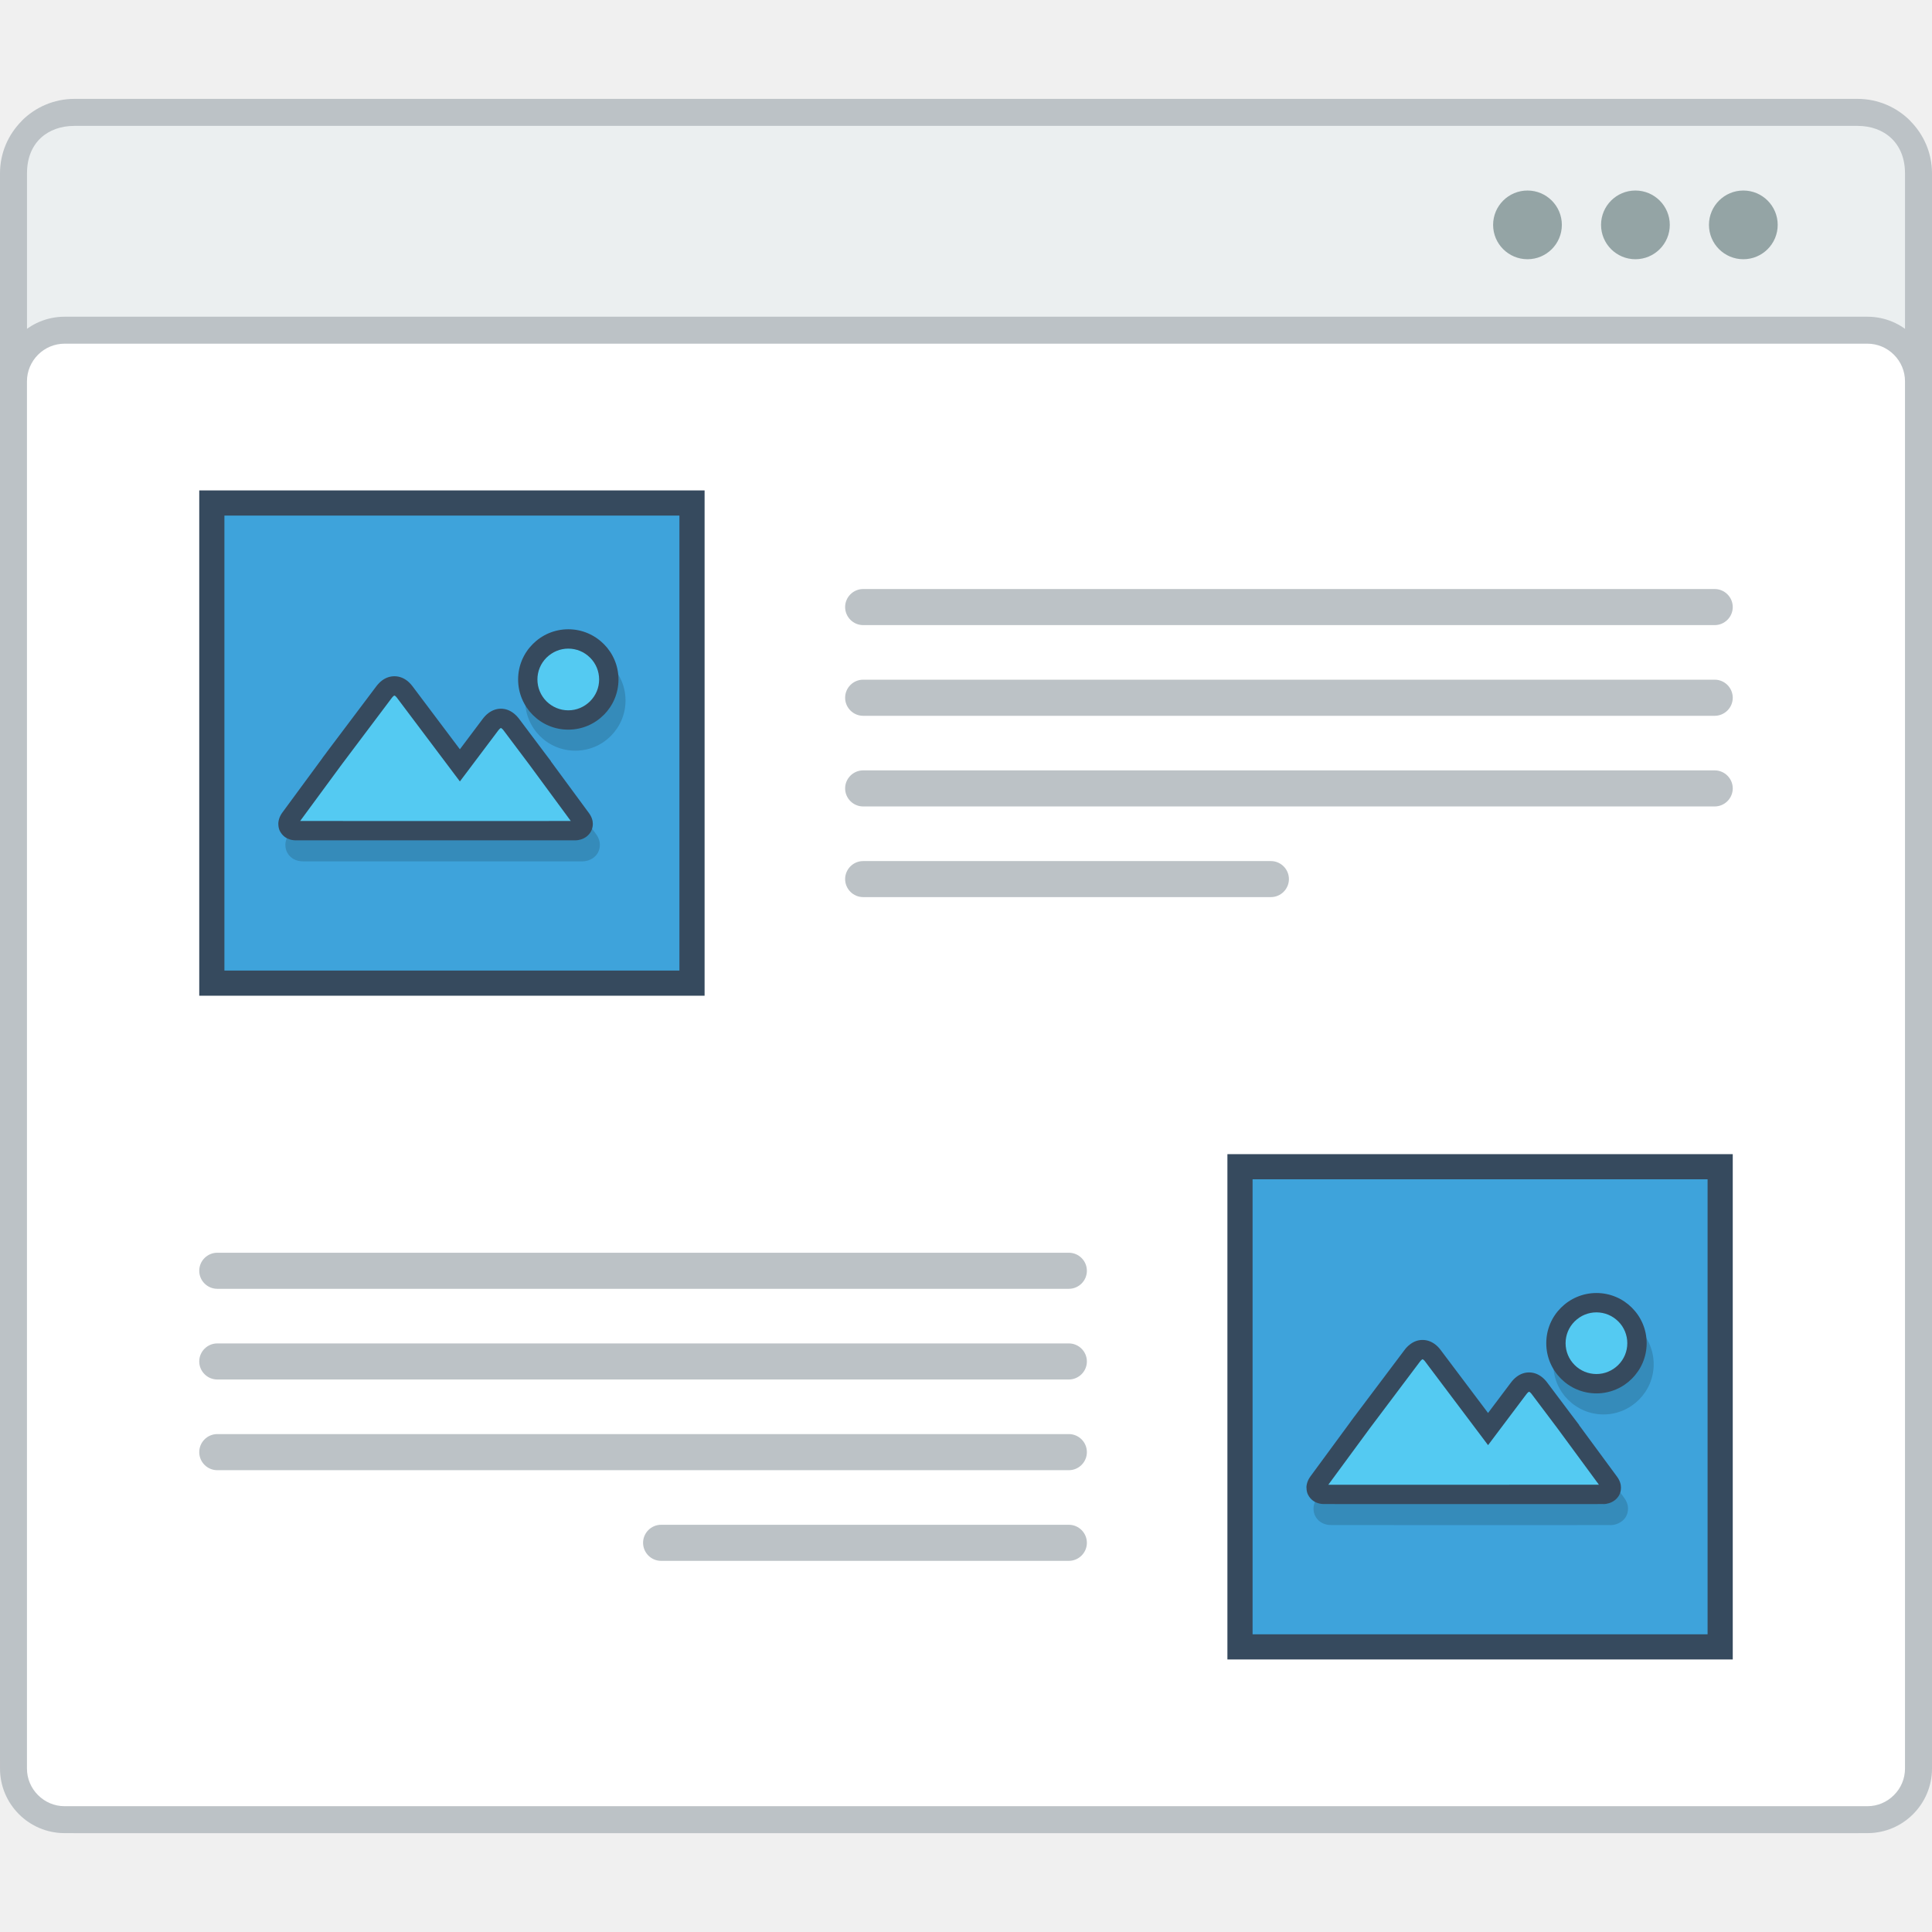
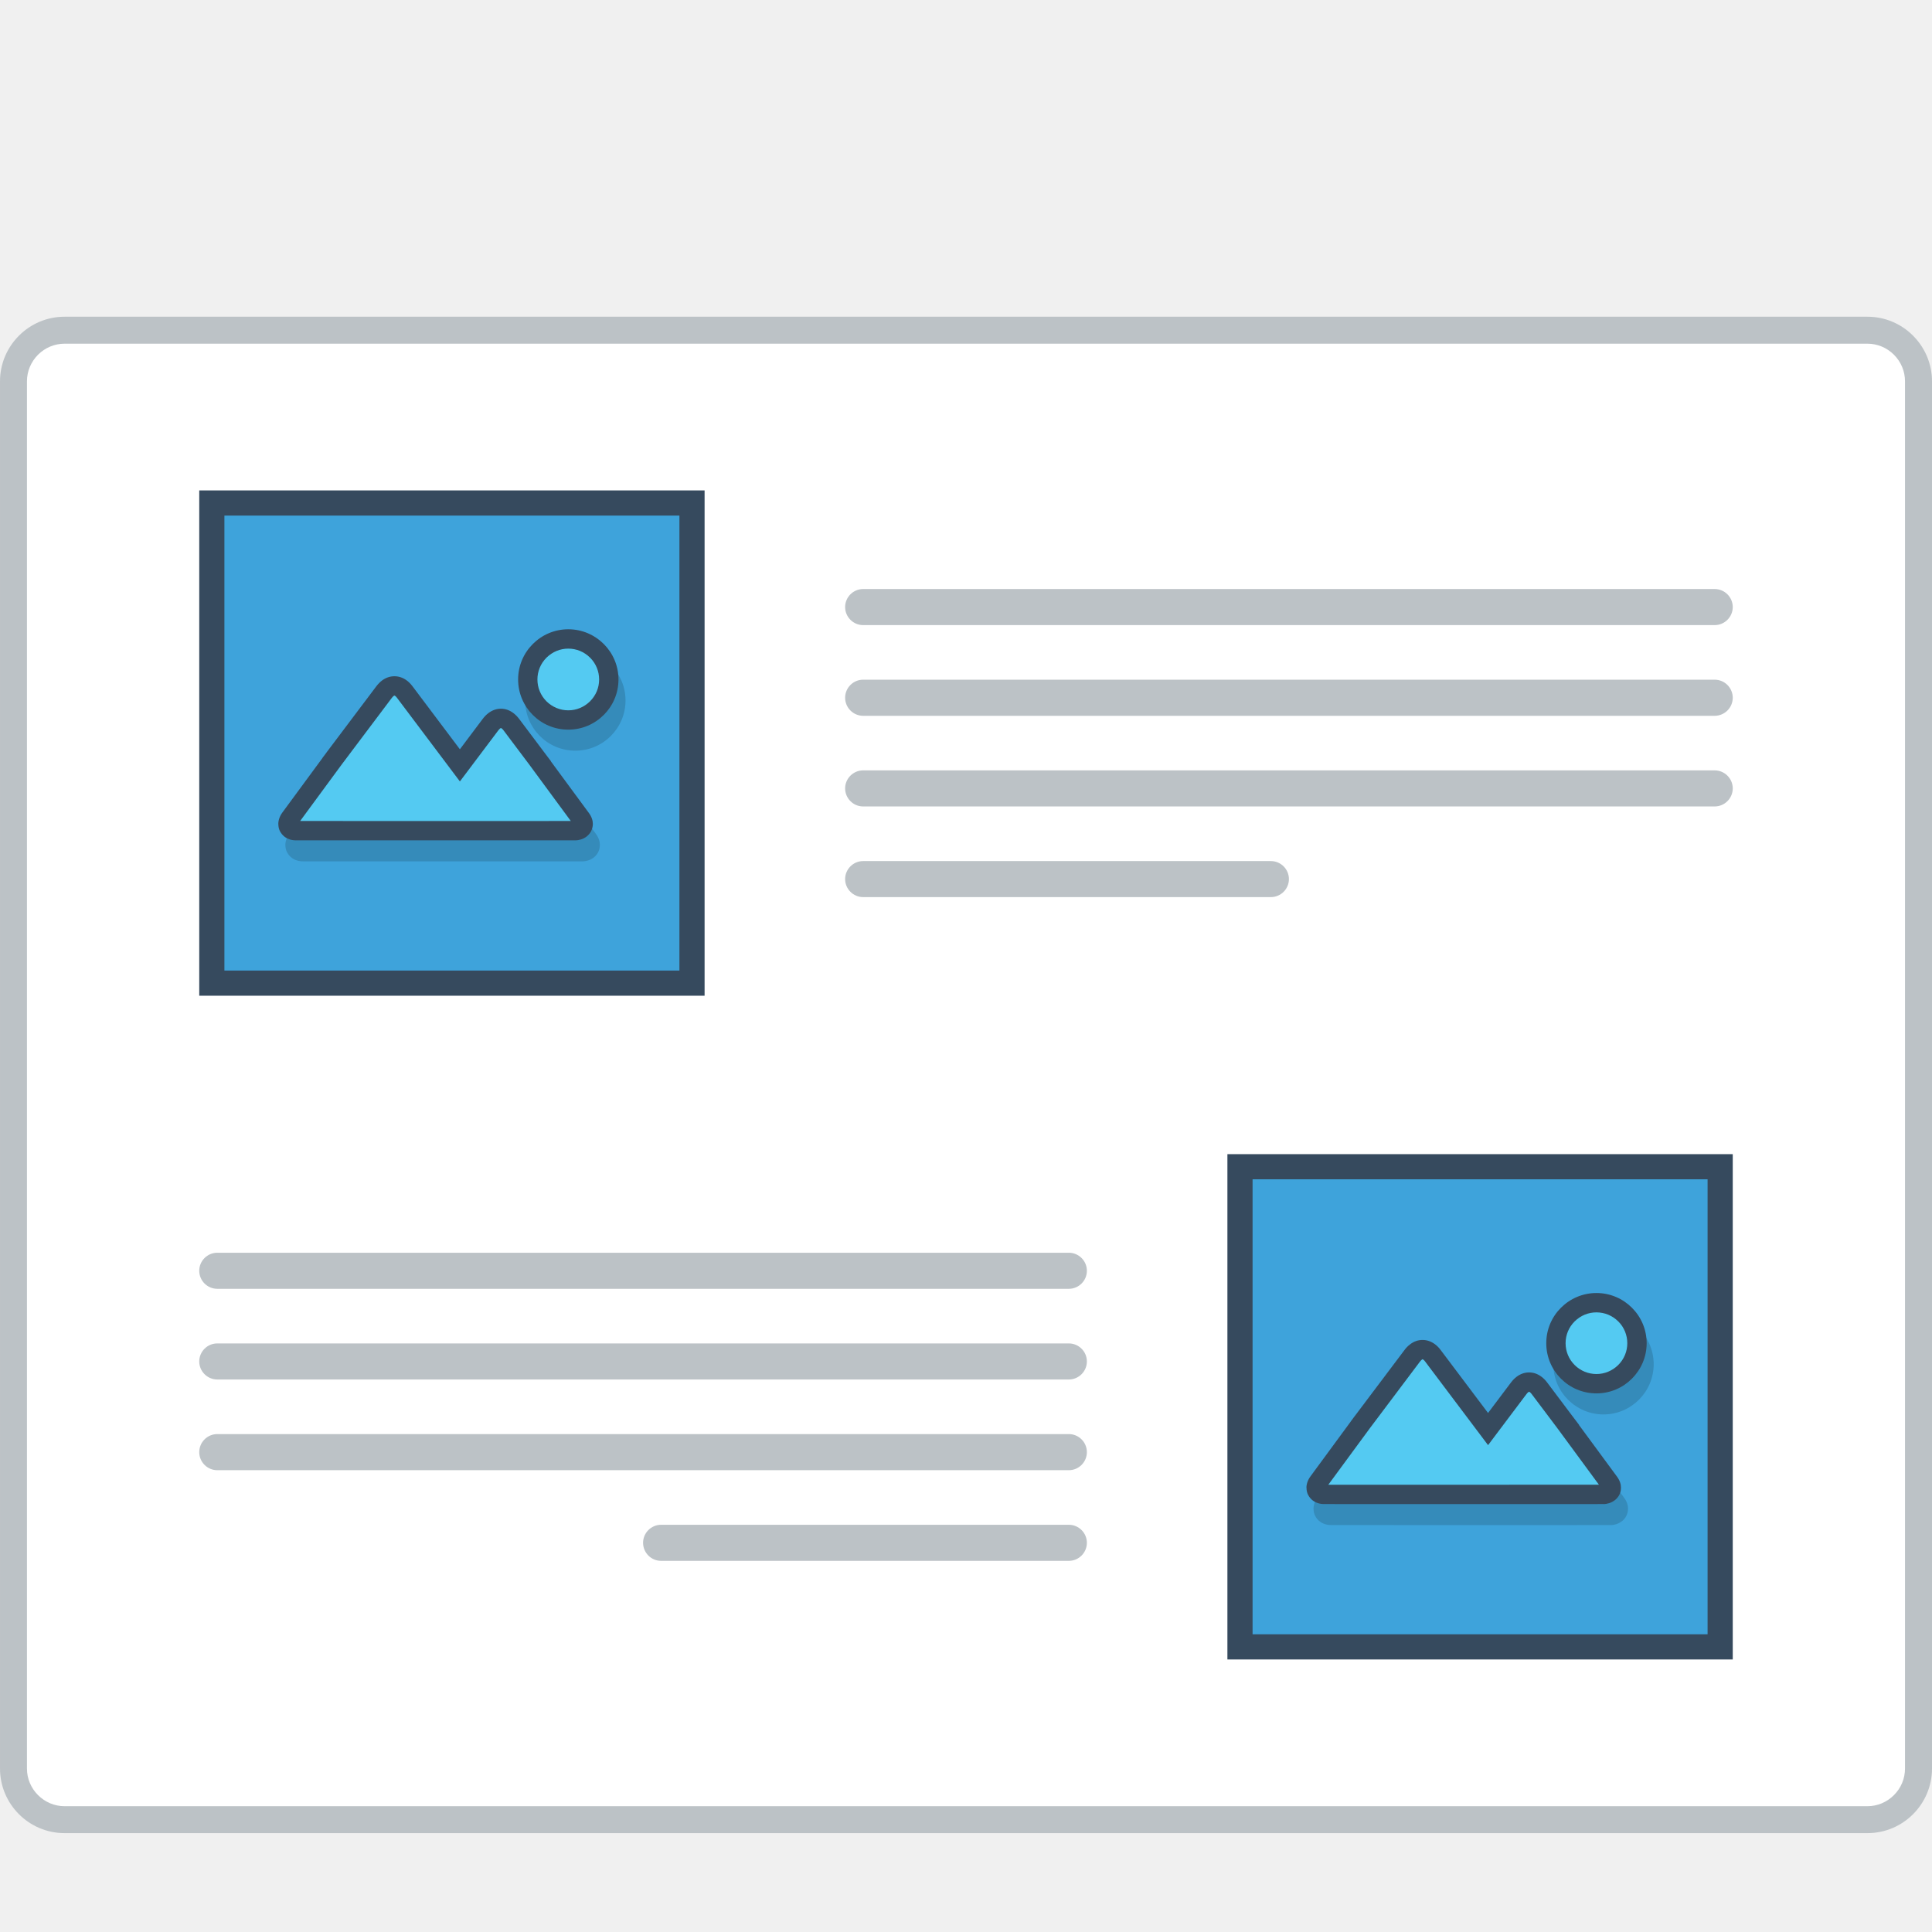
<svg xmlns="http://www.w3.org/2000/svg" version="1.0" id="Layer_1" x="0px" y="0px" width="800px" height="800px" viewBox="192.948 218.679 422.973 379.681" enable-background="new 0 0 800 800" xml:space="preserve">
  <g>
-     <path fill="#BCC2C6" d="M209.234,218.679h390.399c4.479,0,8.56,1.834,11.506,4.782v0.026c2.948,2.947,4.782,7.009,4.782,11.481   v347.111c0,4.473-1.834,8.542-4.782,11.489v0.018c-2.946,2.947-7.026,4.773-11.506,4.773H209.234   c-4.487,0-8.558-1.826-11.506-4.773v-0.018c-2.948-2.947-4.78-7.017-4.78-11.489V234.968c0-4.472,1.832-8.534,4.78-11.481v-0.026   C200.677,220.514,204.747,218.679,209.234,218.679" />
-     <path fill="#EBEFF0" d="M610.01,234.968v347.111c0,6.541-4.557,10.376-10.376,10.376H209.234c-5.812,0-10.374-3.726-10.374-10.376   V234.968c0-6.774,4.579-10.375,10.374-10.375h390.399C605.446,224.592,610.01,228.318,610.01,234.968" />
    <path fill="#BCC2C6" d="M207.083,266.372h394.703c3.895,0,7.429,1.583,9.982,4.146c2.561,2.562,4.153,6.097,4.153,9.99v303.724   c0,3.895-1.593,7.429-4.153,9.99c-2.554,2.556-6.088,4.138-9.982,4.138H207.083c-3.886,0-7.429-1.582-9.981-4.138   c-2.563-2.562-4.153-6.096-4.153-9.99V280.508c0-3.894,1.59-7.428,4.153-9.99C199.654,267.955,203.197,266.372,207.083,266.372" />
    <path fill-rule="evenodd" clip-rule="evenodd" fill="#FFFFFF" d="M207.083,272.276c-2.187,0-4.263,0.872-5.813,2.42   c-1.539,1.549-2.42,3.626-2.42,5.812v303.724c0,2.187,0.881,4.263,2.42,5.804c1.55,1.549,3.626,2.429,5.813,2.429h394.703   c2.187,0,4.262-0.88,5.803-2.429c1.55-1.541,2.421-3.617,2.421-5.804V280.508c0-2.194-0.871-4.262-2.421-5.812   c-1.541-1.549-3.626-2.42-5.803-2.42H207.083z" />
-     <path fill-rule="evenodd" clip-rule="evenodd" fill="#94A4A5" d="M550.987,238.745c4.154,0,7.528,3.366,7.528,7.521   c0,4.153-3.366,7.52-7.528,7.52c-4.153,0-7.521-3.367-7.521-7.52C543.467,242.111,546.834,238.745,550.987,238.745    M574.619,238.745c4.153,0,7.52,3.366,7.52,7.521c0,4.153-3.366,7.52-7.52,7.52s-7.528-3.367-7.528-7.52   C567.091,242.111,570.466,238.745,574.619,238.745z M527.363,238.745c4.153,0,7.52,3.366,7.52,7.521c0,4.153-3.366,7.52-7.52,7.52   c-4.154,0-7.528-3.367-7.528-7.52C519.835,242.111,523.209,238.745,527.363,238.745z" />
    <polygon fill="#364A5E" points="241.065,304.4 342.697,304.4 347.204,304.4 347.204,308.897 347.204,410.529 347.204,415.026   342.697,415.026 241.065,415.026 236.569,415.026 236.569,410.529 236.569,308.897 236.569,304.4  " />
    <rect x="242.079" y="309.911" fill="#3EA3DB" width="99.614" height="99.605" />
    <path opacity="0.15" fill="#010101" d="M323.168,346.13c-1.087-1.089-2.595-1.758-4.261-1.758c-1.667,0-3.176,0.669-4.264,1.758   c-1.089,1.089-1.759,2.596-1.759,4.262c0,1.659,0.678,3.174,1.767,4.263c1.09,1.088,2.597,1.767,4.256,1.767   c1.666,0,3.174-0.678,4.261-1.767c1.09-1.089,1.76-2.597,1.76-4.263S324.258,347.219,323.168,346.13 M318.907,339.405   c3.031,0,5.77,1.231,7.762,3.216l0.01,0.017c1.983,1.985,3.216,4.732,3.216,7.754c0,3.033-1.232,5.771-3.216,7.764l-0.01,0.008   c-1.992,1.993-4.73,3.215-7.762,3.215c-3.032,0-5.779-1.222-7.773-3.215c-1.982-1.994-3.215-4.739-3.215-7.772   c0-3.022,1.232-5.77,3.215-7.754l0.018-0.017C313.137,340.636,315.884,339.405,318.907,339.405z M313.647,366.337L313.647,366.337   l0.075,0.101l1.39,1.859l-0.016,0.017l8.341,11.322c0.594,0.821,0.846,1.642,0.846,2.412h-0.01c0,0.604-0.149,1.156-0.418,1.642   c-0.242,0.452-0.594,0.838-1.014,1.148c-0.678,0.502-1.565,0.779-2.453,0.779v-0.008l-20.962,0.008l-40.13-0.008   c-0.971,0-1.808-0.276-2.453-0.754c-0.442-0.326-0.804-0.745-1.047-1.24h-0.008c-0.234-0.468-0.36-0.996-0.36-1.566h-0.008   c0-0.82,0.293-1.708,0.903-2.545l8.784-11.941l-0.008-0.017l0.804-1.072l0.102-0.126l0.016-0.025l10.853-14.429   c0.387-0.511,0.806-0.93,1.249-1.265c0.847-0.636,1.774-0.955,2.737-0.946c0.955,0.008,1.878,0.327,2.706,0.946   c0.452,0.335,0.871,0.754,1.248,1.265l10.368,13.776l5.007-6.666c0.385-0.503,0.805-0.922,1.249-1.257   c0.827-0.628,1.75-0.946,2.721-0.954c0.956,0,1.876,0.31,2.721,0.954c0.444,0.327,0.863,0.746,1.248,1.257l5.504,7.319   L313.647,366.337z M318.034,380.666l-8.381-11.397l-0.353-0.485l-5.124-6.816l-0.018-0.018l-0.008,0.018l-5.795,7.704l-1.198,1.591   l-1.976,2.638l-1.978-2.638l-1.206-1.591l-11.139-14.814l-0.016-0.018l-0.008,0.018L270.31,368.85l-0.311,0.418l-8.382,11.397   l37.81,0.008L318.034,380.666z" />
    <path fill="#364A5E" d="M317.364,334.799c3.024,0,5.771,1.231,7.756,3.225l0.018,0.008c1.984,1.985,3.215,4.732,3.215,7.755   c0,3.031-1.23,5.778-3.215,7.763l-0.018,0.008c-1.984,1.993-4.731,3.216-7.756,3.216c-3.039,0-5.787-1.223-7.77-3.216   c-1.985-1.985-3.215-4.74-3.215-7.771c0-3.023,1.223-5.771,3.215-7.755l0.008-0.008   C311.587,336.031,314.335,334.799,317.364,334.799 M312.098,361.74v-0.008l0.076,0.108l1.397,1.851l-0.024,0.018l8.341,11.33   c0.595,0.813,0.854,1.633,0.854,2.403h-0.007c0,0.604-0.161,1.156-0.419,1.642c-0.252,0.46-0.604,0.837-1.014,1.147   c-0.688,0.502-1.566,0.779-2.462,0.779l0,0h-20.952h-40.141c-0.963,0-1.799-0.277-2.452-0.753c-0.443-0.335-0.795-0.754-1.048-1.24   h-0.008c-0.234-0.468-0.352-0.996-0.352-1.566h-0.01c0-0.829,0.286-1.716,0.905-2.555l8.785-11.941l-0.009-0.017l0.805-1.063   l0.092-0.134v0.009l0.016-0.034l10.862-14.429c0.386-0.511,0.805-0.93,1.239-1.264c0.854-0.637,1.784-0.947,2.748-0.938   c0.953,0,1.875,0.318,2.704,0.938c0.444,0.334,0.863,0.762,1.24,1.264l10.366,13.784l5.017-6.674   c0.376-0.502,0.796-0.921,1.239-1.256c0.839-0.628,1.76-0.946,2.722-0.954c0.964,0,1.884,0.318,2.729,0.954   c0.444,0.335,0.863,0.754,1.249,1.256l5.494,7.319L312.098,361.74z" />
    <path fill-rule="evenodd" clip-rule="evenodd" fill="#54CAF2" d="M312.618,340.988l-0.042,0.042   c-1.266,1.273-1.97,2.965-1.97,4.757c0,1.808,0.704,3.5,1.978,4.781c1.282,1.265,2.981,1.977,4.78,1.977   c1.793,0,3.452-0.703,4.74-1.951l0.043-0.05c1.272-1.273,1.969-2.957,1.969-4.757c0-1.776-0.688-3.468-1.942-4.732l-0.043-0.042   c-1.272-1.273-2.974-1.977-4.767-1.977C315.565,339.037,313.906,339.74,312.618,340.988 M258.661,376.772l39.217,0.008   l20.032-0.008l-9.136-12.412l-5.578-7.419c-0.109-0.15-0.243-0.302-0.402-0.419c-0.025-0.025-0.135-0.101-0.176-0.101   c-0.052,0-0.143,0.067-0.184,0.101c-0.151,0.117-0.285,0.269-0.403,0.428l-8.399,11.163l-13.743-18.272   c-0.116-0.16-0.249-0.319-0.399-0.428c-0.043-0.024-0.144-0.1-0.193-0.1c-0.042,0-0.143,0.076-0.176,0.093   c-0.15,0.117-0.286,0.276-0.402,0.427l-10.92,14.513L258.661,376.772z" />
    <polygon fill="#364A5E" points="466.171,449.713 567.794,449.713 572.3,449.713 572.3,454.211 572.3,555.834 572.3,560.339   567.794,560.339 466.171,560.339 461.665,560.339 461.665,555.834 461.665,454.211 461.665,449.713  " />
    <rect x="467.176" y="455.215" fill="#3EA3DB" width="99.612" height="99.615" />
    <path opacity="0.15" fill="#010101" d="M548.266,491.435c-1.09-1.088-2.597-1.758-4.263-1.758c-1.667,0-3.175,0.67-4.263,1.758   c-1.089,1.089-1.759,2.597-1.759,4.271c0,1.659,0.67,3.166,1.759,4.254c1.088,1.091,2.596,1.769,4.263,1.769   c1.666,0,3.173-0.678,4.263-1.769c1.089-1.088,1.767-2.595,1.767-4.254C550.032,494.031,549.354,492.523,548.266,491.435    M544.003,484.718c3.03,0,5.77,1.223,7.763,3.216l0.008,0.01c1.985,1.984,3.216,4.73,3.216,7.762c0,3.023-1.23,5.762-3.216,7.755   l-0.008,0.009c-1.993,1.984-4.732,3.225-7.763,3.225c-3.032,0-5.778-1.24-7.772-3.225c-1.985-1.985-3.216-4.731-3.216-7.764   c0-3.031,1.23-5.777,3.216-7.762l0.009-0.01C538.231,485.94,540.979,484.718,544.003,484.718z M538.743,511.65L538.743,511.65   l0.074,0.1l1.392,1.853l-0.017,0.016l8.332,11.332c0.604,0.811,0.854,1.631,0.854,2.403h-0.009c0,0.61-0.15,1.162-0.418,1.642   c-0.242,0.46-0.594,0.846-1.015,1.146c-0.686,0.502-1.564,0.786-2.453,0.786v-0.017l-20.961,0.017l-40.131-0.017   c-0.971,0-1.808-0.268-2.454-0.752c-0.443-0.318-0.803-0.739-1.045-1.241h-0.01c-0.233-0.469-0.36-0.988-0.36-1.557h-0.007   c0-0.828,0.285-1.708,0.904-2.554l8.785-11.943l-0.009-0.017l0.803-1.063l0.093-0.135h0.01l0.016-0.018l10.854-14.437   c0.385-0.502,0.803-0.93,1.247-1.256c0.847-0.645,1.776-0.956,2.737-0.956c0.964,0.01,1.878,0.329,2.707,0.956   c0.443,0.334,0.861,0.754,1.247,1.256l10.368,13.784l5.016-6.666c0.377-0.511,0.797-0.931,1.24-1.265   c0.829-0.627,1.749-0.945,2.722-0.945c0.954,0,1.875,0.309,2.722,0.938c0.443,0.334,0.861,0.754,1.246,1.272l5.503,7.311   L538.743,511.65z M543.132,525.97l-8.383-11.396l-0.352-0.477l-5.126-6.817l-0.016-0.018l-0.01,0.018l-5.795,7.704l-1.198,1.591   l-1.975,2.63l-1.985-2.63l-1.197-1.591l-11.146-14.823l-0.008-0.016l-0.008,0.016l-10.527,13.995l-0.311,0.426l-8.382,11.389   l37.81,0.01L543.132,525.97z" />
    <path fill="#364A5E" d="M542.462,480.112c3.022,0,5.769,1.231,7.754,3.216l0.008,0.008c1.994,1.985,3.227,4.732,3.227,7.765   c0,3.03-1.232,5.77-3.227,7.754l-0.008,0.017c-1.985,1.985-4.731,3.216-7.754,3.216c-3.04,0-5.787-1.23-7.772-3.216   c-1.993-1.993-3.217-4.74-3.217-7.771c0-3.032,1.224-5.779,3.217-7.765l0.01-0.008C536.683,481.344,539.43,480.112,542.462,480.112    M537.194,507.045h0.008l0.066,0.101l1.4,1.85l-0.025,0.018l8.34,11.33c0.595,0.82,0.846,1.634,0.846,2.403h-0.008   c0.008,0.611-0.141,1.165-0.41,1.651c-0.25,0.45-0.602,0.836-1.015,1.138c-0.686,0.504-1.572,0.787-2.462,0.787v-0.009   l-20.96,0.009l-40.131-0.009c-0.962,0-1.808-0.274-2.454-0.754c-0.443-0.326-0.795-0.745-1.046-1.239h-0.009   c-0.234-0.469-0.353-0.996-0.353-1.565h-0.016c0-0.829,0.294-1.709,0.913-2.545l8.776-11.943v-0.017l0.795-1.071l0.101-0.134v0.008   l0.018-0.025l10.86-14.429c0.377-0.512,0.797-0.93,1.248-1.265c0.846-0.644,1.769-0.954,2.731-0.946   c0.962,0,1.876,0.326,2.712,0.946c0.444,0.335,0.864,0.753,1.239,1.265l10.369,13.776l5.016-6.667   c0.377-0.502,0.796-0.929,1.24-1.263c0.836-0.63,1.758-0.948,2.721-0.948c0.955,0,1.884,0.311,2.729,0.948   c0.444,0.334,0.863,0.752,1.241,1.263l5.5,7.319L537.194,507.045z" />
    <path fill-rule="evenodd" clip-rule="evenodd" fill="#54CAF2" d="M537.722,486.292l-0.051,0.051   c-1.272,1.272-1.968,2.956-1.968,4.758c0,1.799,0.703,3.5,1.978,4.772c1.271,1.272,2.981,1.976,4.781,1.976   c1.791,0,3.449-0.703,4.731-1.942l0.049-0.051c1.274-1.271,1.97-2.964,1.97-4.755c0-1.784-0.688-3.476-1.944-4.74l-0.041-0.035   c-1.274-1.272-2.974-1.976-4.765-1.976C540.662,484.35,539.003,485.045,537.722,486.292 M483.758,522.085h39.217l20.021-0.009   l-9.127-12.411l-5.577-7.41c-0.109-0.15-0.251-0.311-0.402-0.428c-0.033-0.026-0.132-0.092-0.175-0.092   c-0.052,0-0.143,0.065-0.185,0.092c-0.15,0.117-0.285,0.277-0.402,0.428l-8.398,11.162l-13.752-18.271   c-0.108-0.161-0.242-0.312-0.402-0.429c-0.033-0.025-0.135-0.099-0.184-0.099c-0.042,0-0.143,0.073-0.176,0.099   c-0.15,0.117-0.285,0.268-0.402,0.421l-10.92,14.52L483.758,522.085z" />
    <path fill-rule="evenodd" clip-rule="evenodd" fill="#BCC2C6" d="M381.917,345.837h186.43c2.17,0,3.953,1.775,3.953,3.953   c0,2.177-1.783,3.953-3.953,3.953h-186.43c-2.171,0-3.945-1.775-3.945-3.953C377.972,347.612,379.746,345.837,381.917,345.837" />
    <path fill-rule="evenodd" clip-rule="evenodd" fill="#BCC2C6" d="M381.917,365.692h186.43c2.17,0,3.953,1.776,3.953,3.945   c0,2.178-1.783,3.952-3.953,3.952h-186.43c-2.171,0-3.945-1.774-3.945-3.952C377.972,367.469,379.746,365.692,381.917,365.692" />
    <path fill-rule="evenodd" clip-rule="evenodd" fill="#BCC2C6" d="M381.917,385.548h89.263c2.177,0,3.952,1.775,3.952,3.944l0,0   c0,2.169-1.775,3.944-3.952,3.944h-89.263c-2.171,0-3.945-1.775-3.945-3.944l0,0C377.972,387.324,379.746,385.548,381.917,385.548" />
    <path fill-rule="evenodd" clip-rule="evenodd" fill="#BCC2C6" d="M381.917,325.989h186.43c2.17,0,3.953,1.776,3.953,3.945   c0,2.178-1.783,3.953-3.953,3.953h-186.43c-2.171,0-3.945-1.775-3.945-3.953C377.972,327.766,379.746,325.989,381.917,325.989" />
    <path fill-rule="evenodd" clip-rule="evenodd" fill="#BCC2C6" d="M426.953,491.149H240.522c-2.179,0-3.953,1.775-3.953,3.944v0.009   c0,2.16,1.774,3.944,3.953,3.944h186.431c2.169,0,3.945-1.784,3.945-3.944v-0.009C430.898,492.925,429.122,491.149,426.953,491.149   " />
    <path fill-rule="evenodd" clip-rule="evenodd" fill="#BCC2C6" d="M426.953,510.998H240.522c-2.179,0-3.953,1.773-3.953,3.952   c0,2.178,1.774,3.952,3.953,3.952h186.431c2.169,0,3.945-1.774,3.945-3.952C430.898,512.771,429.122,510.998,426.953,510.998" />
    <path fill-rule="evenodd" clip-rule="evenodd" fill="#BCC2C6" d="M426.953,530.853h-89.271c-2.17,0-3.945,1.776-3.945,3.944   c0,2.179,1.775,3.953,3.945,3.953h89.271c2.169,0,3.945-1.774,3.945-3.953C430.898,532.629,429.122,530.853,426.953,530.853" />
    <path fill-rule="evenodd" clip-rule="evenodd" fill="#BCC2C6" d="M426.953,471.295H240.522c-2.179,0-3.953,1.774-3.953,3.943v0.01   c0,2.168,1.774,3.944,3.953,3.944h186.431c2.169,0,3.945-1.776,3.945-3.944v-0.01C430.898,473.069,429.122,471.295,426.953,471.295   " />
  </g>
</svg>
